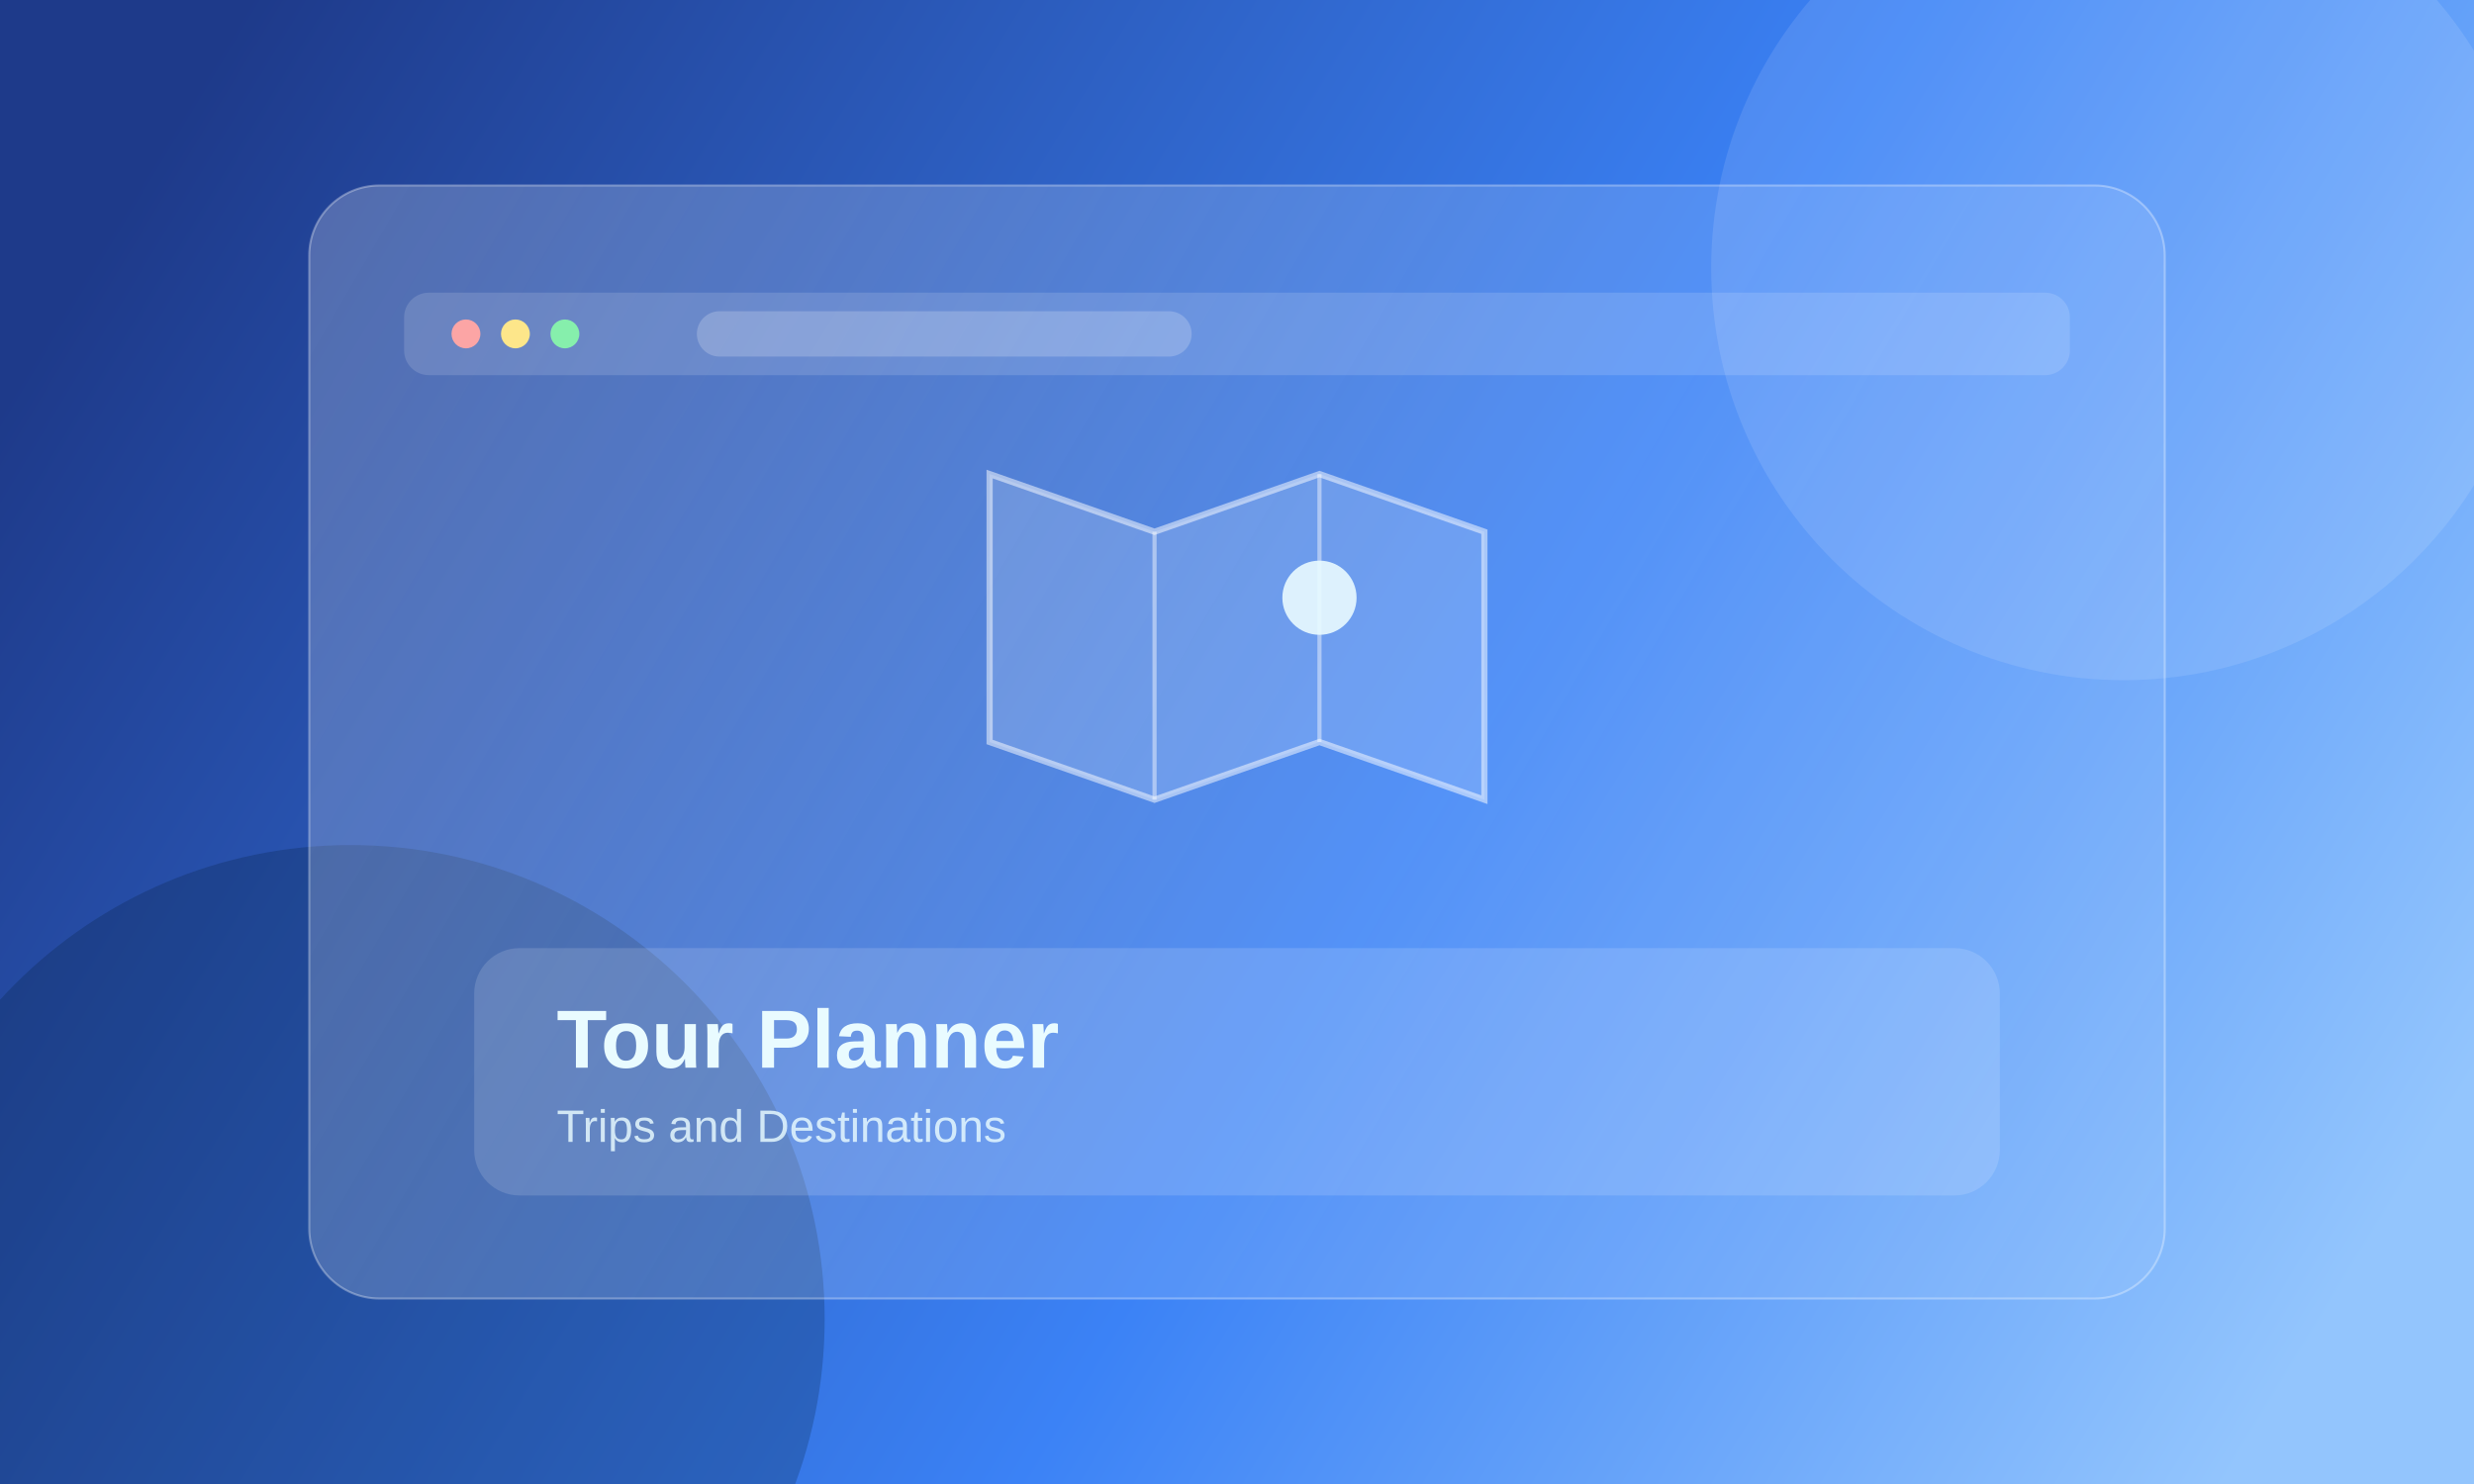
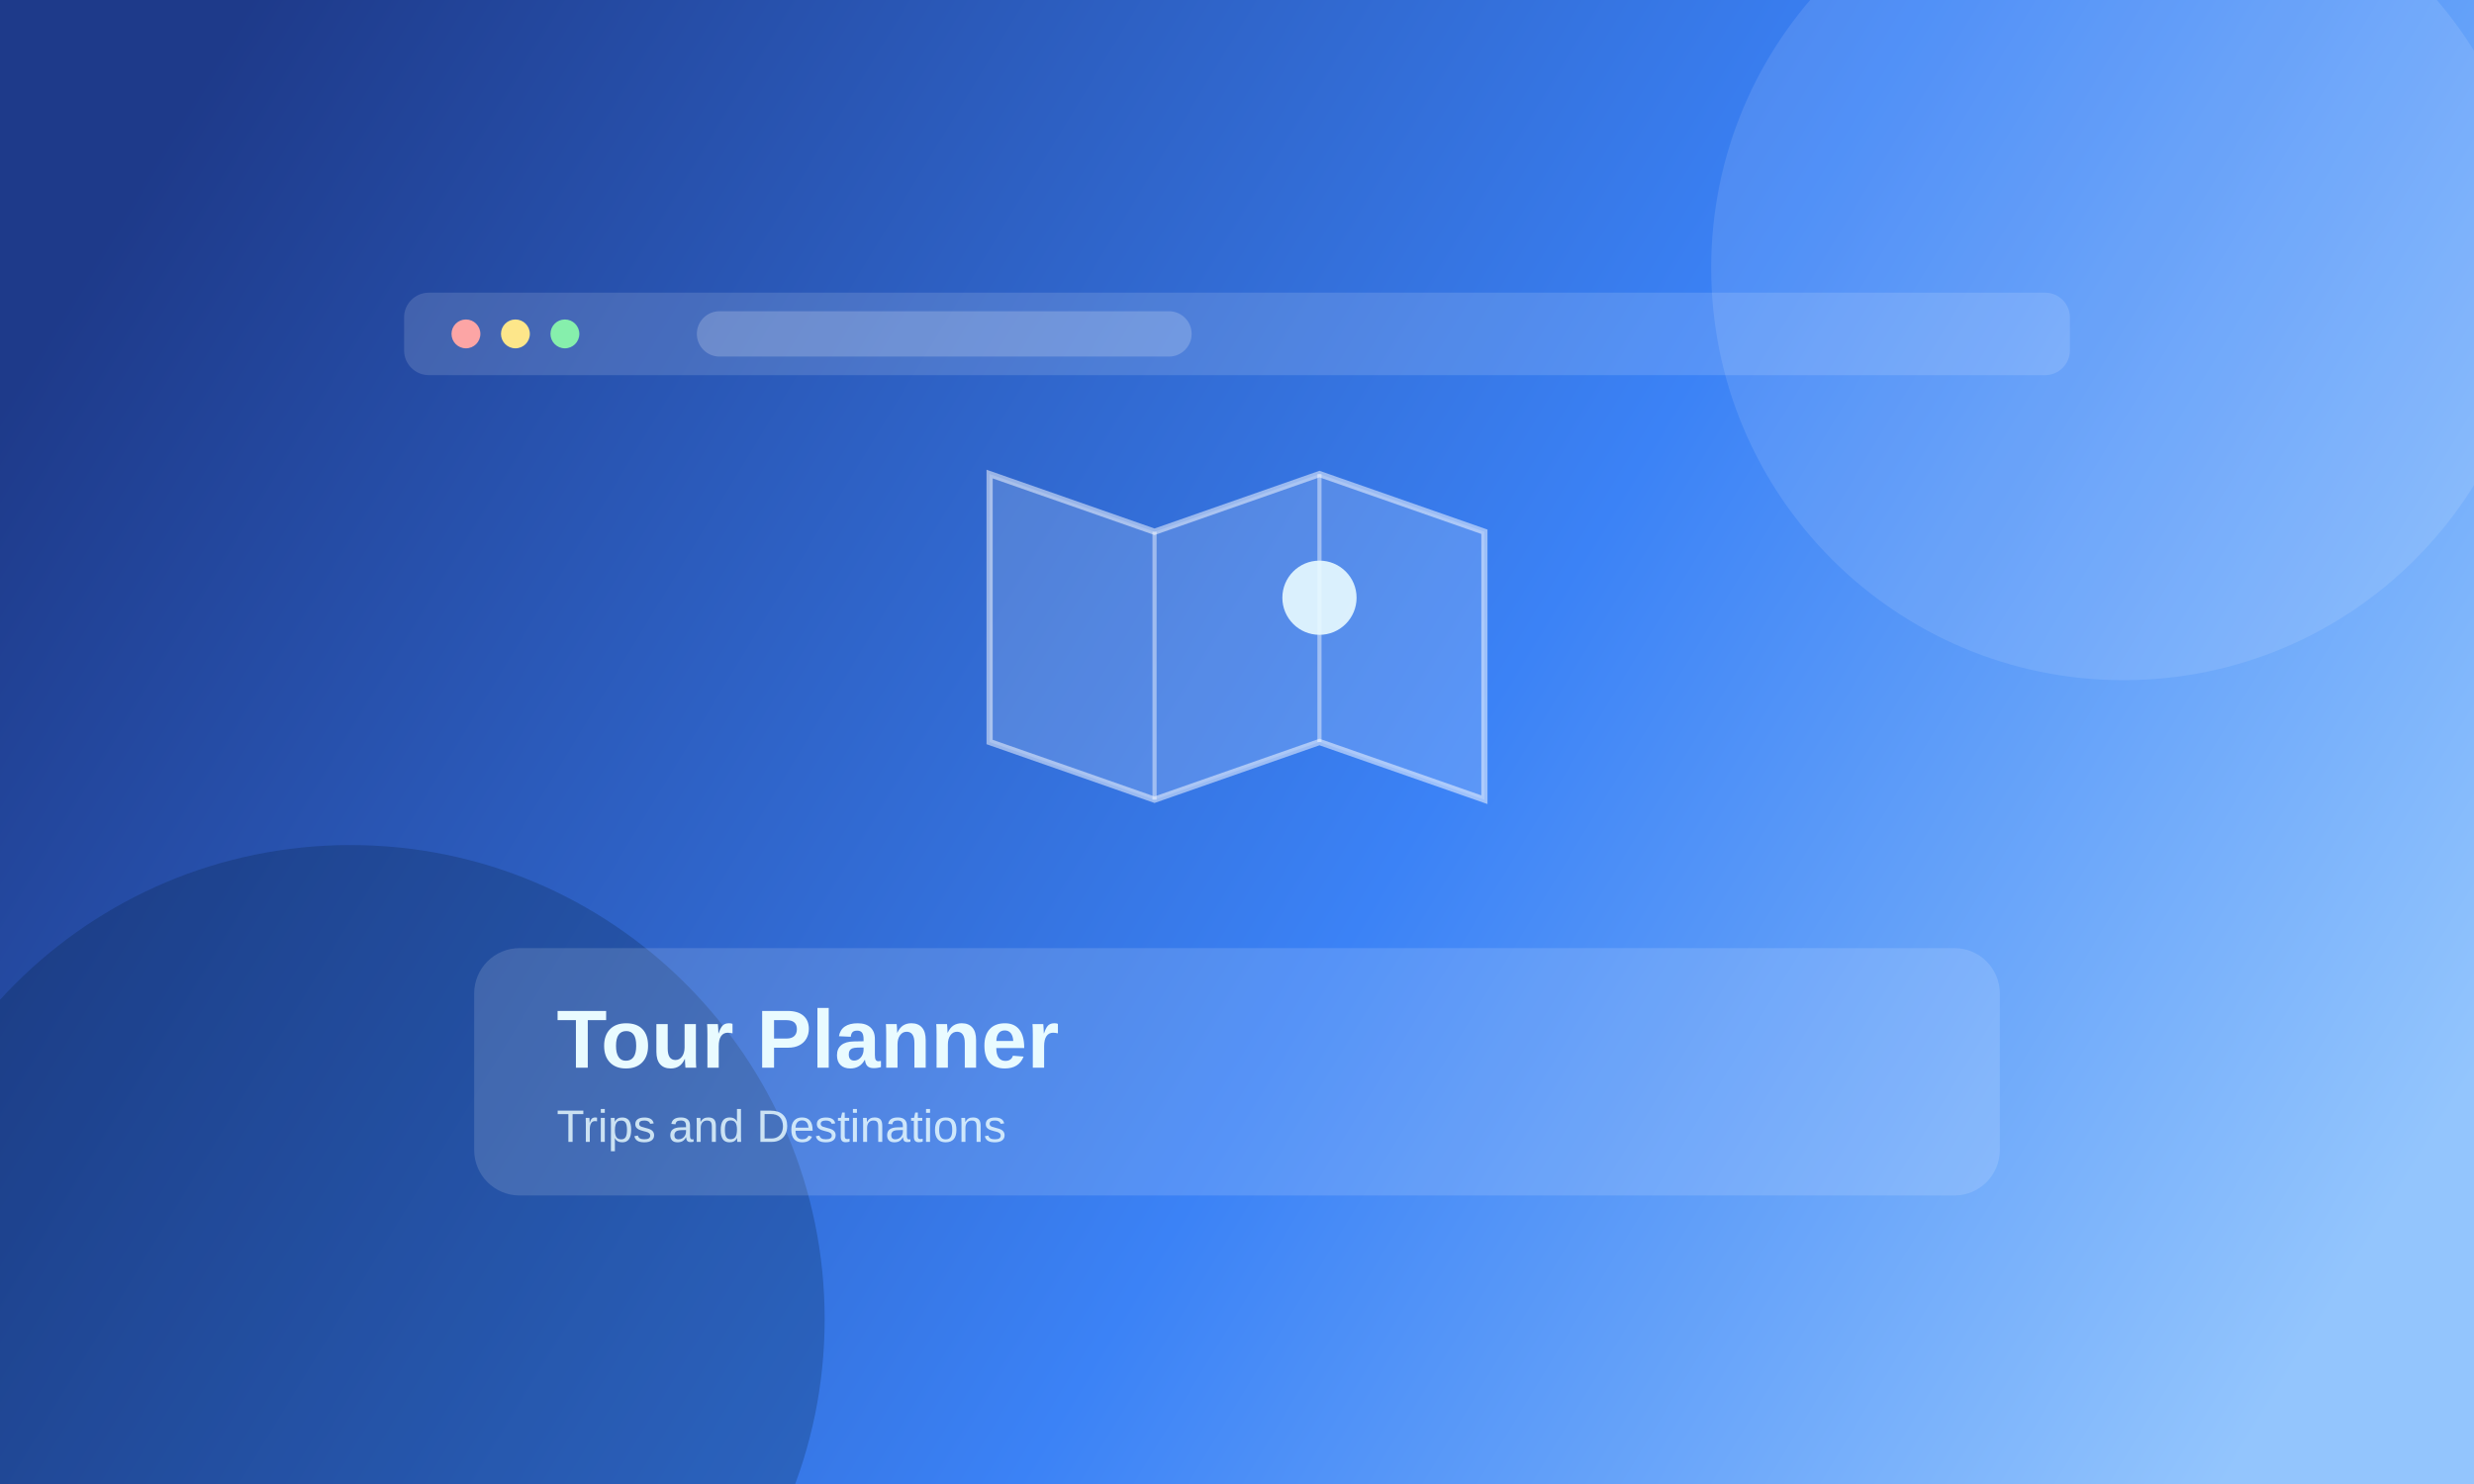
<svg xmlns="http://www.w3.org/2000/svg" width="1200" height="720" viewBox="0 0 1200 720" fill="none" role="img" aria-labelledby="title desc">
  <defs>
    <linearGradient id="bg" x1="90" y1="50" x2="1110" y2="670" gradientUnits="userSpaceOnUse">
      <stop stop-color="#1E3A8A" />
      <stop offset="0.58" stop-color="#3B82F6" />
      <stop offset="1" stop-color="#93C5FD" />
    </linearGradient>
    <linearGradient id="glass" x1="170" y1="110" x2="1030" y2="610" gradientUnits="userSpaceOnUse">
      <stop stop-color="white" stop-opacity="0.22" />
      <stop offset="1" stop-color="white" stop-opacity="0.06" />
    </linearGradient>
  </defs>
  <rect width="1200" height="720" fill="url(#bg)" />
  <circle cx="1030" cy="130" r="200" fill="white" fill-opacity="0.11" />
  <circle cx="170" cy="640" r="230" fill="#011A30" fill-opacity="0.22" />
-   <rect x="150" y="90" width="900" height="540" rx="34" fill="url(#glass)" stroke="rgba(255,255,255,0.32)" />
  <rect x="196" y="142" width="808" height="40" rx="12" fill="rgba(255,255,255,0.14)" />
  <circle cx="226" cy="162" r="7" fill="#FCA5A5" />
  <circle cx="250" cy="162" r="7" fill="#FDE68A" />
  <circle cx="274" cy="162" r="7" fill="#86EFAC" />
  <rect x="338" y="151" width="240" height="22" rx="11" fill="rgba(255,255,255,0.2)" />
  <path d="M480 360V230L560 258L640 230L720 258V388L640 360L560 388L480 360Z" fill="rgba(255,255,255,0.16)" stroke="rgba(255,255,255,0.5)" stroke-width="3" />
  <line x1="560" y1="258" x2="560" y2="388" stroke="rgba(255,255,255,0.44)" stroke-width="2" />
  <line x1="640" y1="230" x2="640" y2="360" stroke="rgba(255,255,255,0.44)" stroke-width="2" />
  <circle cx="640" cy="290" r="18" fill="#E9FBFF" fill-opacity="0.9" />
  <rect x="230" y="460" width="740" height="120" rx="22" fill="rgba(255,255,255,0.14)" />
  <text x="270" y="518" fill="#E9FBFF" font-size="40" font-family="Segoe UI, Arial, sans-serif" font-weight="700">Tour Planner</text>
  <text x="270" y="554" fill="#E9FBFF" fill-opacity="0.82" font-size="22" font-family="Segoe UI, Arial, sans-serif">Trips and Destinations</text>
</svg>
